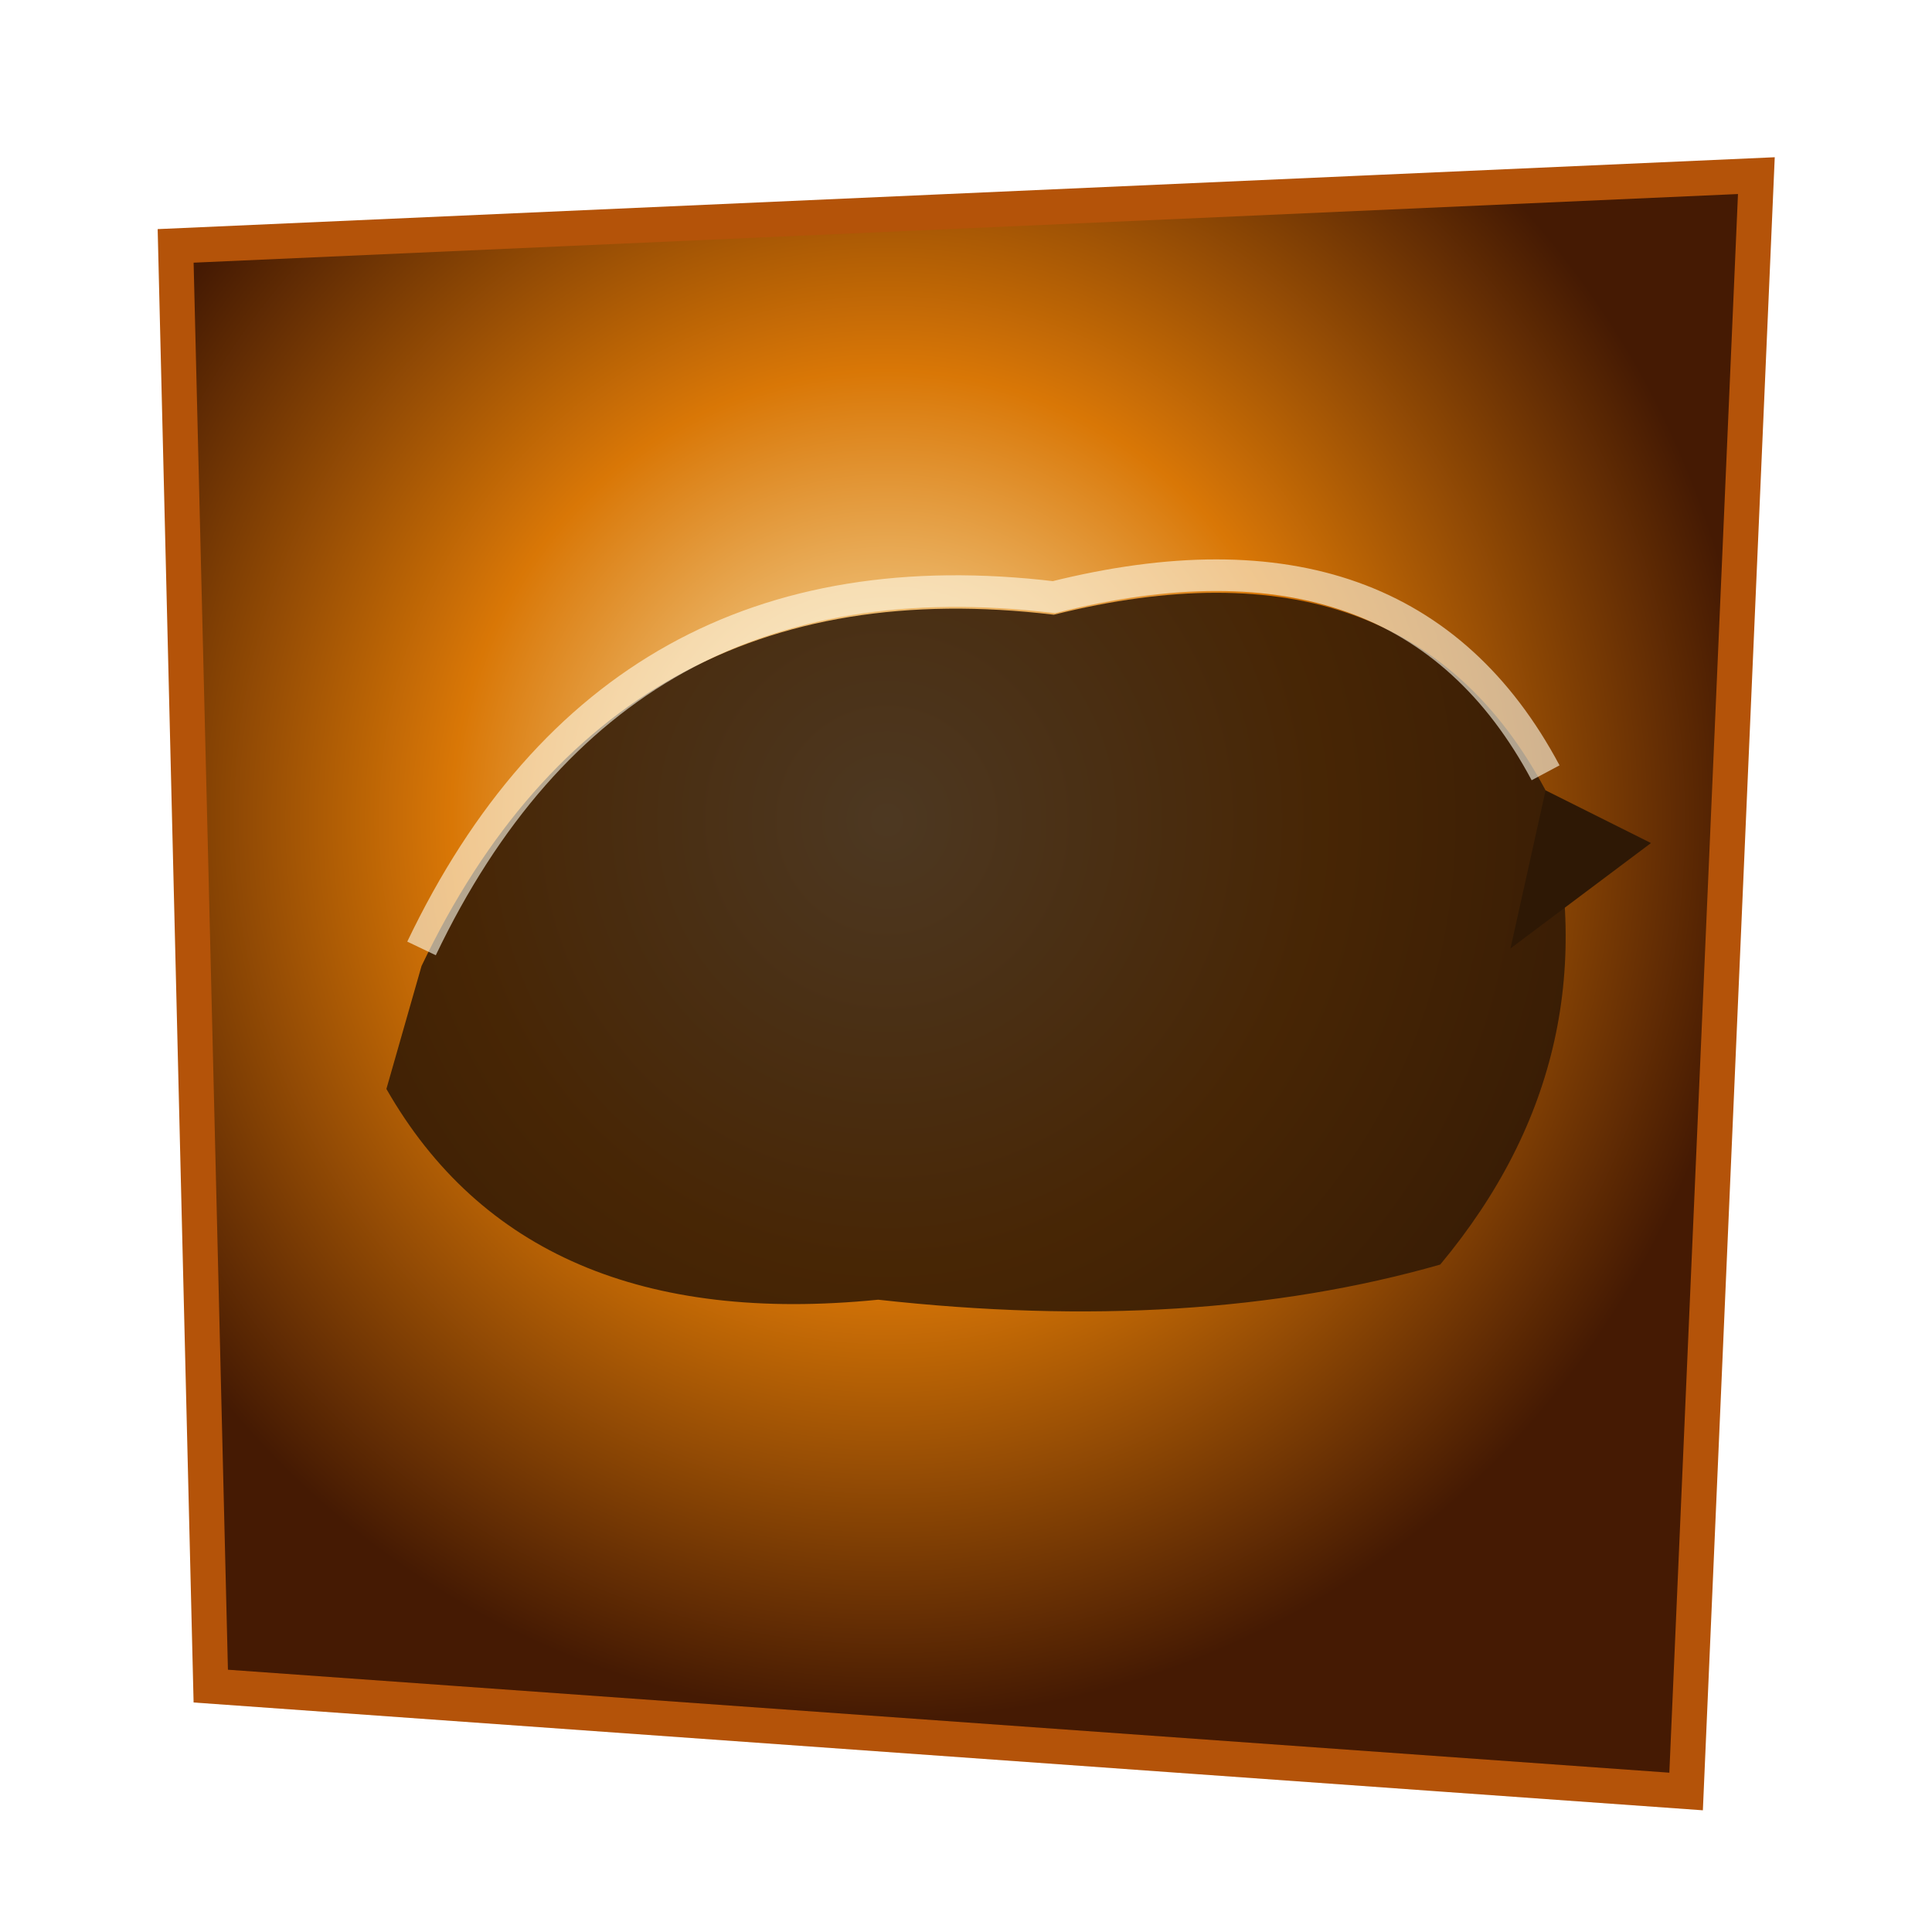
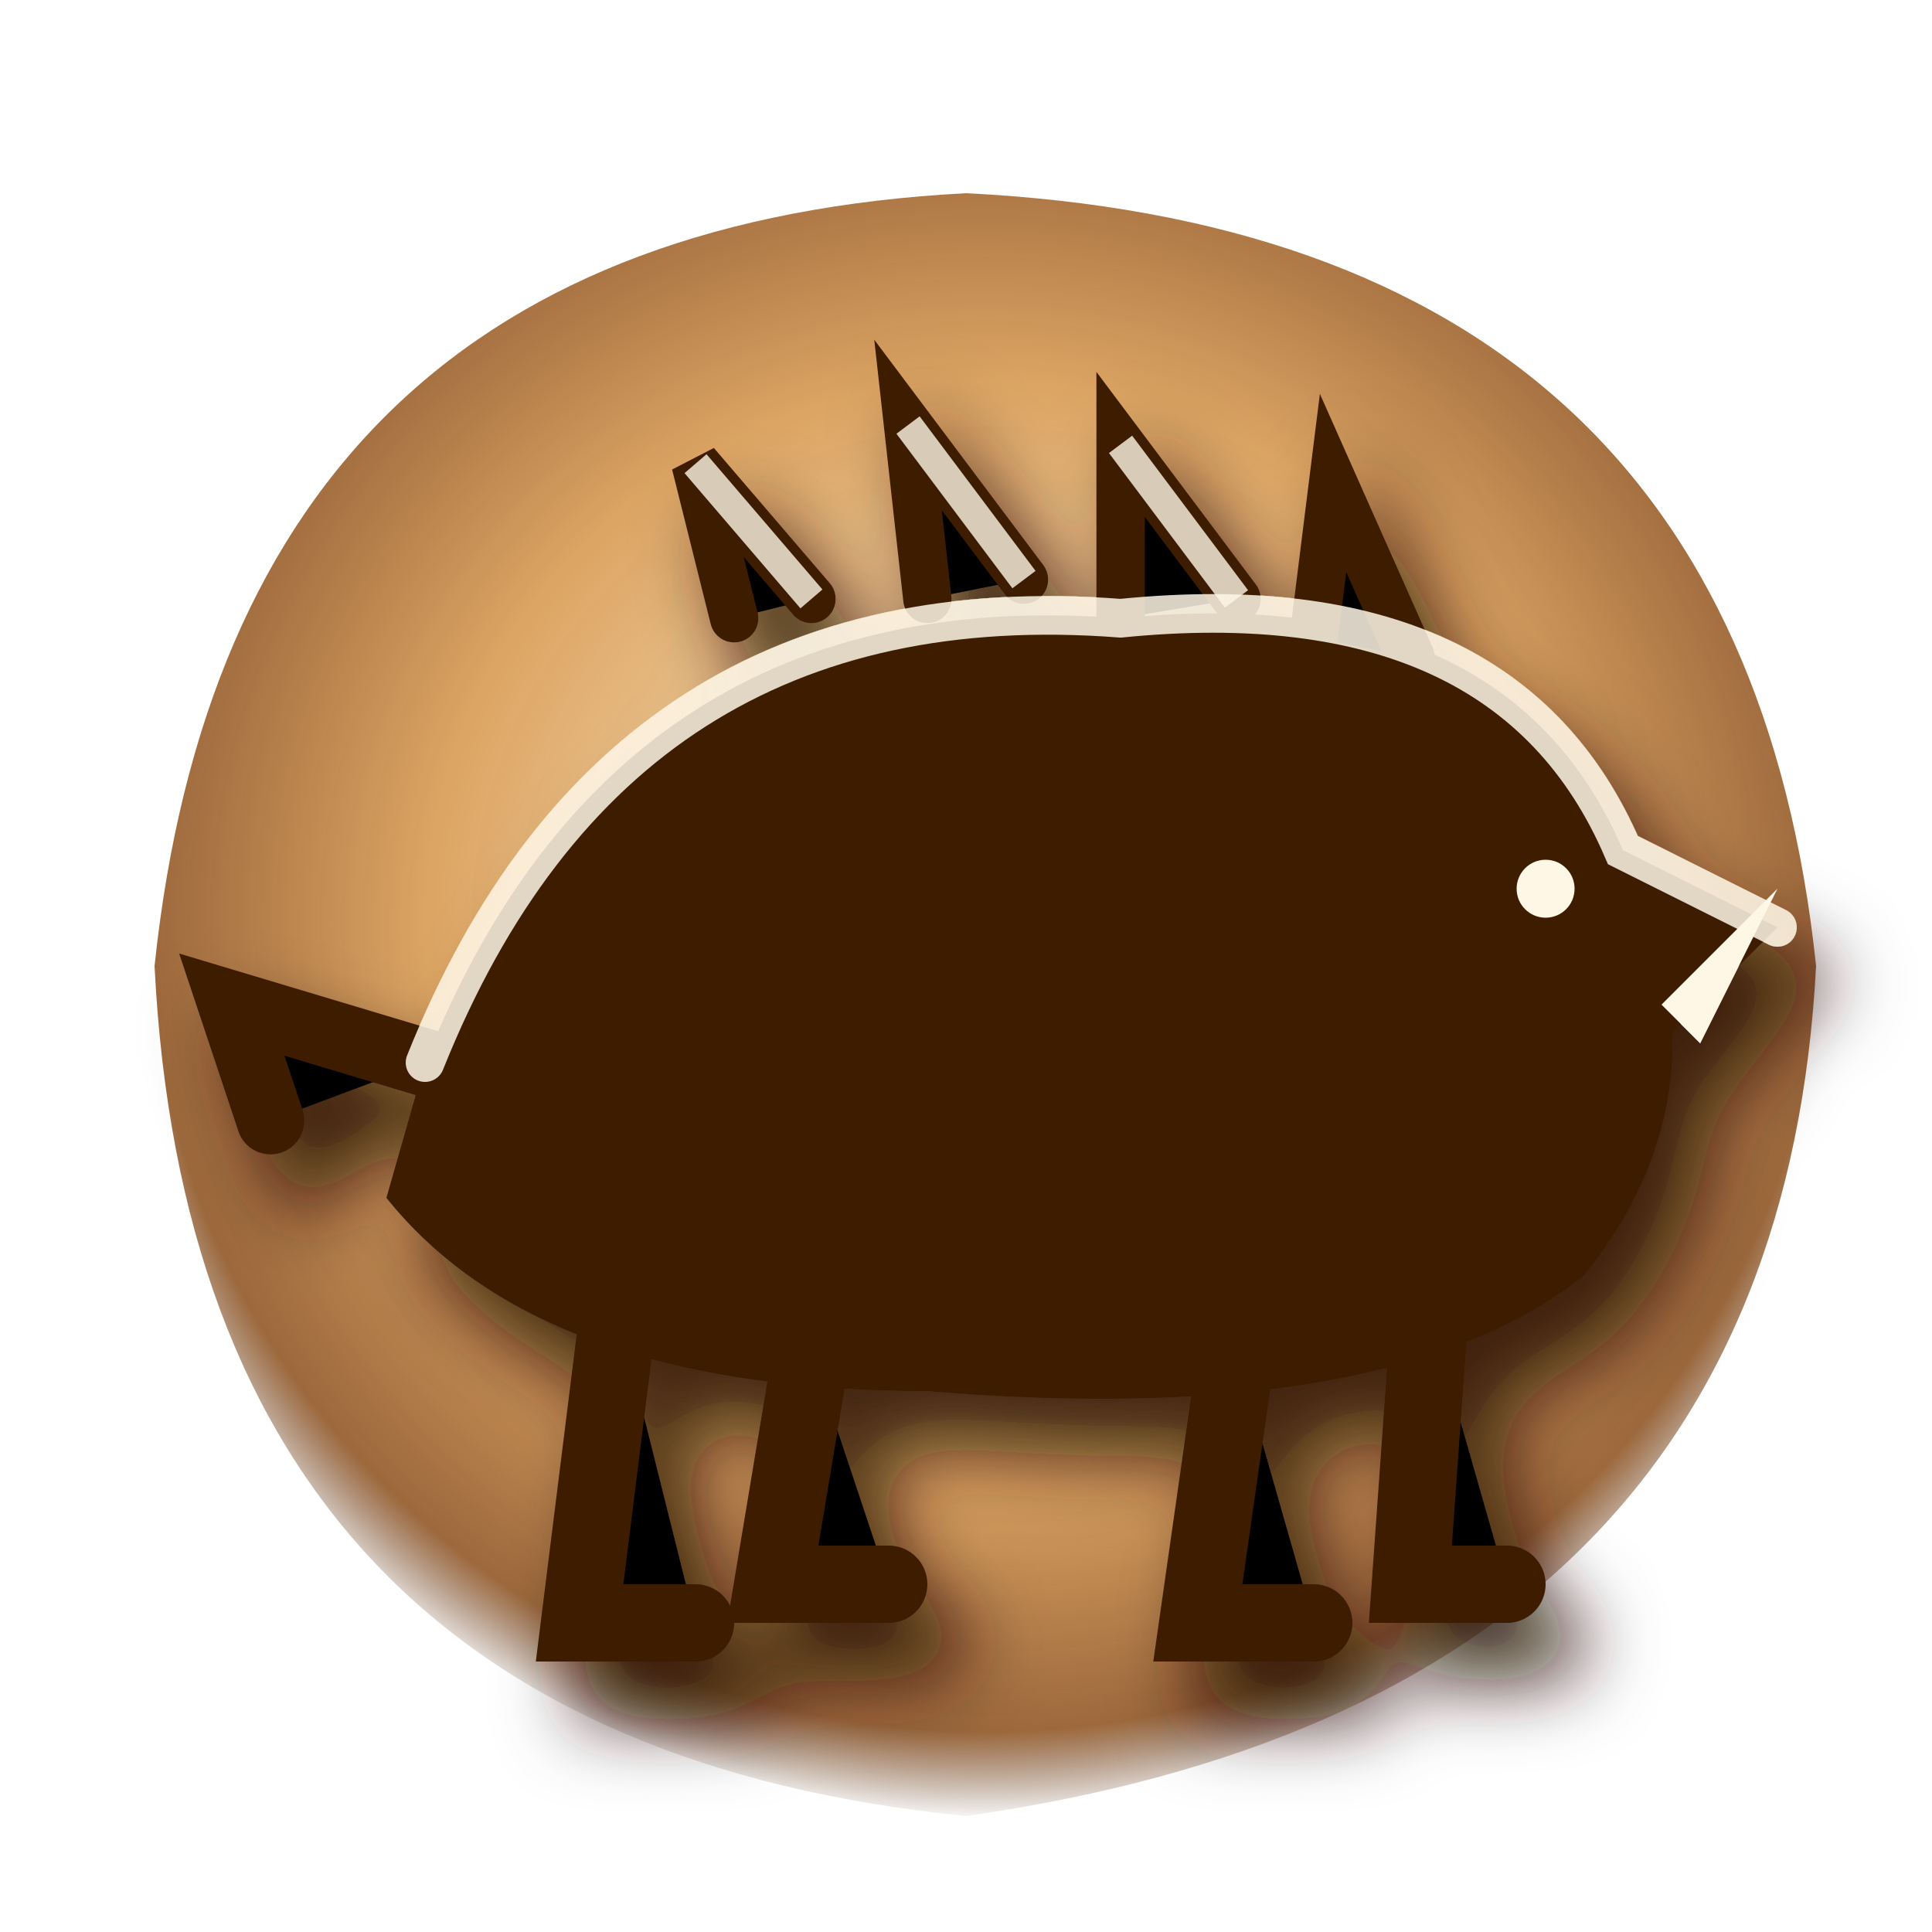
- <svg xmlns="http://www.w3.org/2000/svg" viewBox="0 0 110 110" width="110" height="110">
+ <svg xmlns="http://www.w3.org/2000/svg" viewBox="0 0 100 100" width="100" height="100">
  <defs>
-     <radialGradient id="boarStoneGrad" cx="45%" cy="40%" r="55%">
-       <stop offset="0%" stop-color="#FEF3C7" />
-       <stop offset="50%" stop-color="#D97706" />
-       <stop offset="100%" stop-color="#451A03" />
+     <radialGradient id="boarReliefStone" cx="50%" cy="45%" r="55%">
+       <stop offset="0%" stop-color="#FFF0D0" stop-opacity="0.95" />
+       <stop offset="60%" stop-color="#D99B52" stop-opacity="0.9" />
+       <stop offset="90%" stop-color="#8C4E1A" stop-opacity="0.85" />
+       <stop offset="100%" stop-color="#4D250A" stop-opacity="0" />
    </radialGradient>
+     <filter id="chiselBoarDepth" x="-20%" y="-20%" width="140%" height="140%">
+       <feDropShadow dx="2" dy="3" stdDeviation="2" flood-color="#261003" flood-opacity="0.85" />
+     </filter>
  </defs>
-   <polygon points="10,14 100,10 96,102 12,96" fill="url(#boarStoneGrad)" stroke="#B45309" stroke-width="2" />
-   <path d="M 24 55 Q 35 32 60 35 Q 80 30 88 45 Q 92 60 82 72 Q 68 76 50 74 Q 30 76 22 62 Z" fill="#2E1805" opacity="0.85" />
-   <path d="M 88 45 L 94 48 L 86 54 Z" fill="#2E1805" />
-   <path d="M 24 54 Q 35 31 60 34 Q 80 29 88 44" fill="none" stroke="#FFFBEB" stroke-width="1.8" opacity="0.6" />
+   <path d="M 50 10 Q 90 12 94 50 Q 92 88 50 94 Q 10 90 8 50 Q 12 12 50 10 Z" fill="url(#boarReliefStone)" />
+   <g filter="url(#chiselBoarDepth)">
+     <path d="M 22 55 Q 32 30 58 32 Q 78 30 84 44 Q 90 56 82 66 Q 72 74 48 72 Q 28 72 20 62 Z" fill="#3D1C06" />
+     <path d="M 84 44 L 92 48 L 84 56 Z" fill="#3D1C06" />
+     <path d="M 86 52 L 92 46 L 88 54 Z" fill="#FFF7E6" />
+     <path d="M 38 32 L 36 24 L 42 31 M 48 31 L 47 22 L 53 30 M 58 32 L 58 23 L 64 31 M 68 33 L 69 25 L 73 34" stroke="#3D1C06" stroke-width="2.5" stroke-linecap="round" />
+     <path d="M 32 68 L 30 84 L 36 84 M 42 70 L 40 82 L 46 82 M 64 70 L 62 84 L 68 84 M 74 68 L 73 82 L 78 82" stroke="#3D1C06" stroke-width="4" stroke-linecap="round" />
+     <path d="M 22 55 L 12 52 L 14 58" stroke="#3D1C06" stroke-width="3.5" stroke-linecap="round" />
+     <path d="M 22 55 Q 32 30 58 32 Q 78 30 84 44 L 92 48" fill="none" stroke="#FFF7E6" stroke-width="2" stroke-linecap="round" opacity="0.85" />
+     <path d="M 36 24 L 42 31 M 47 22 L 53 30 M 58 23 L 64 31" stroke="#FFF7E6" stroke-width="1.5" opacity="0.8" />
+   </g>
+   <circle cx="80" cy="46" r="1.5" fill="#FFF7E6" />
</svg>
